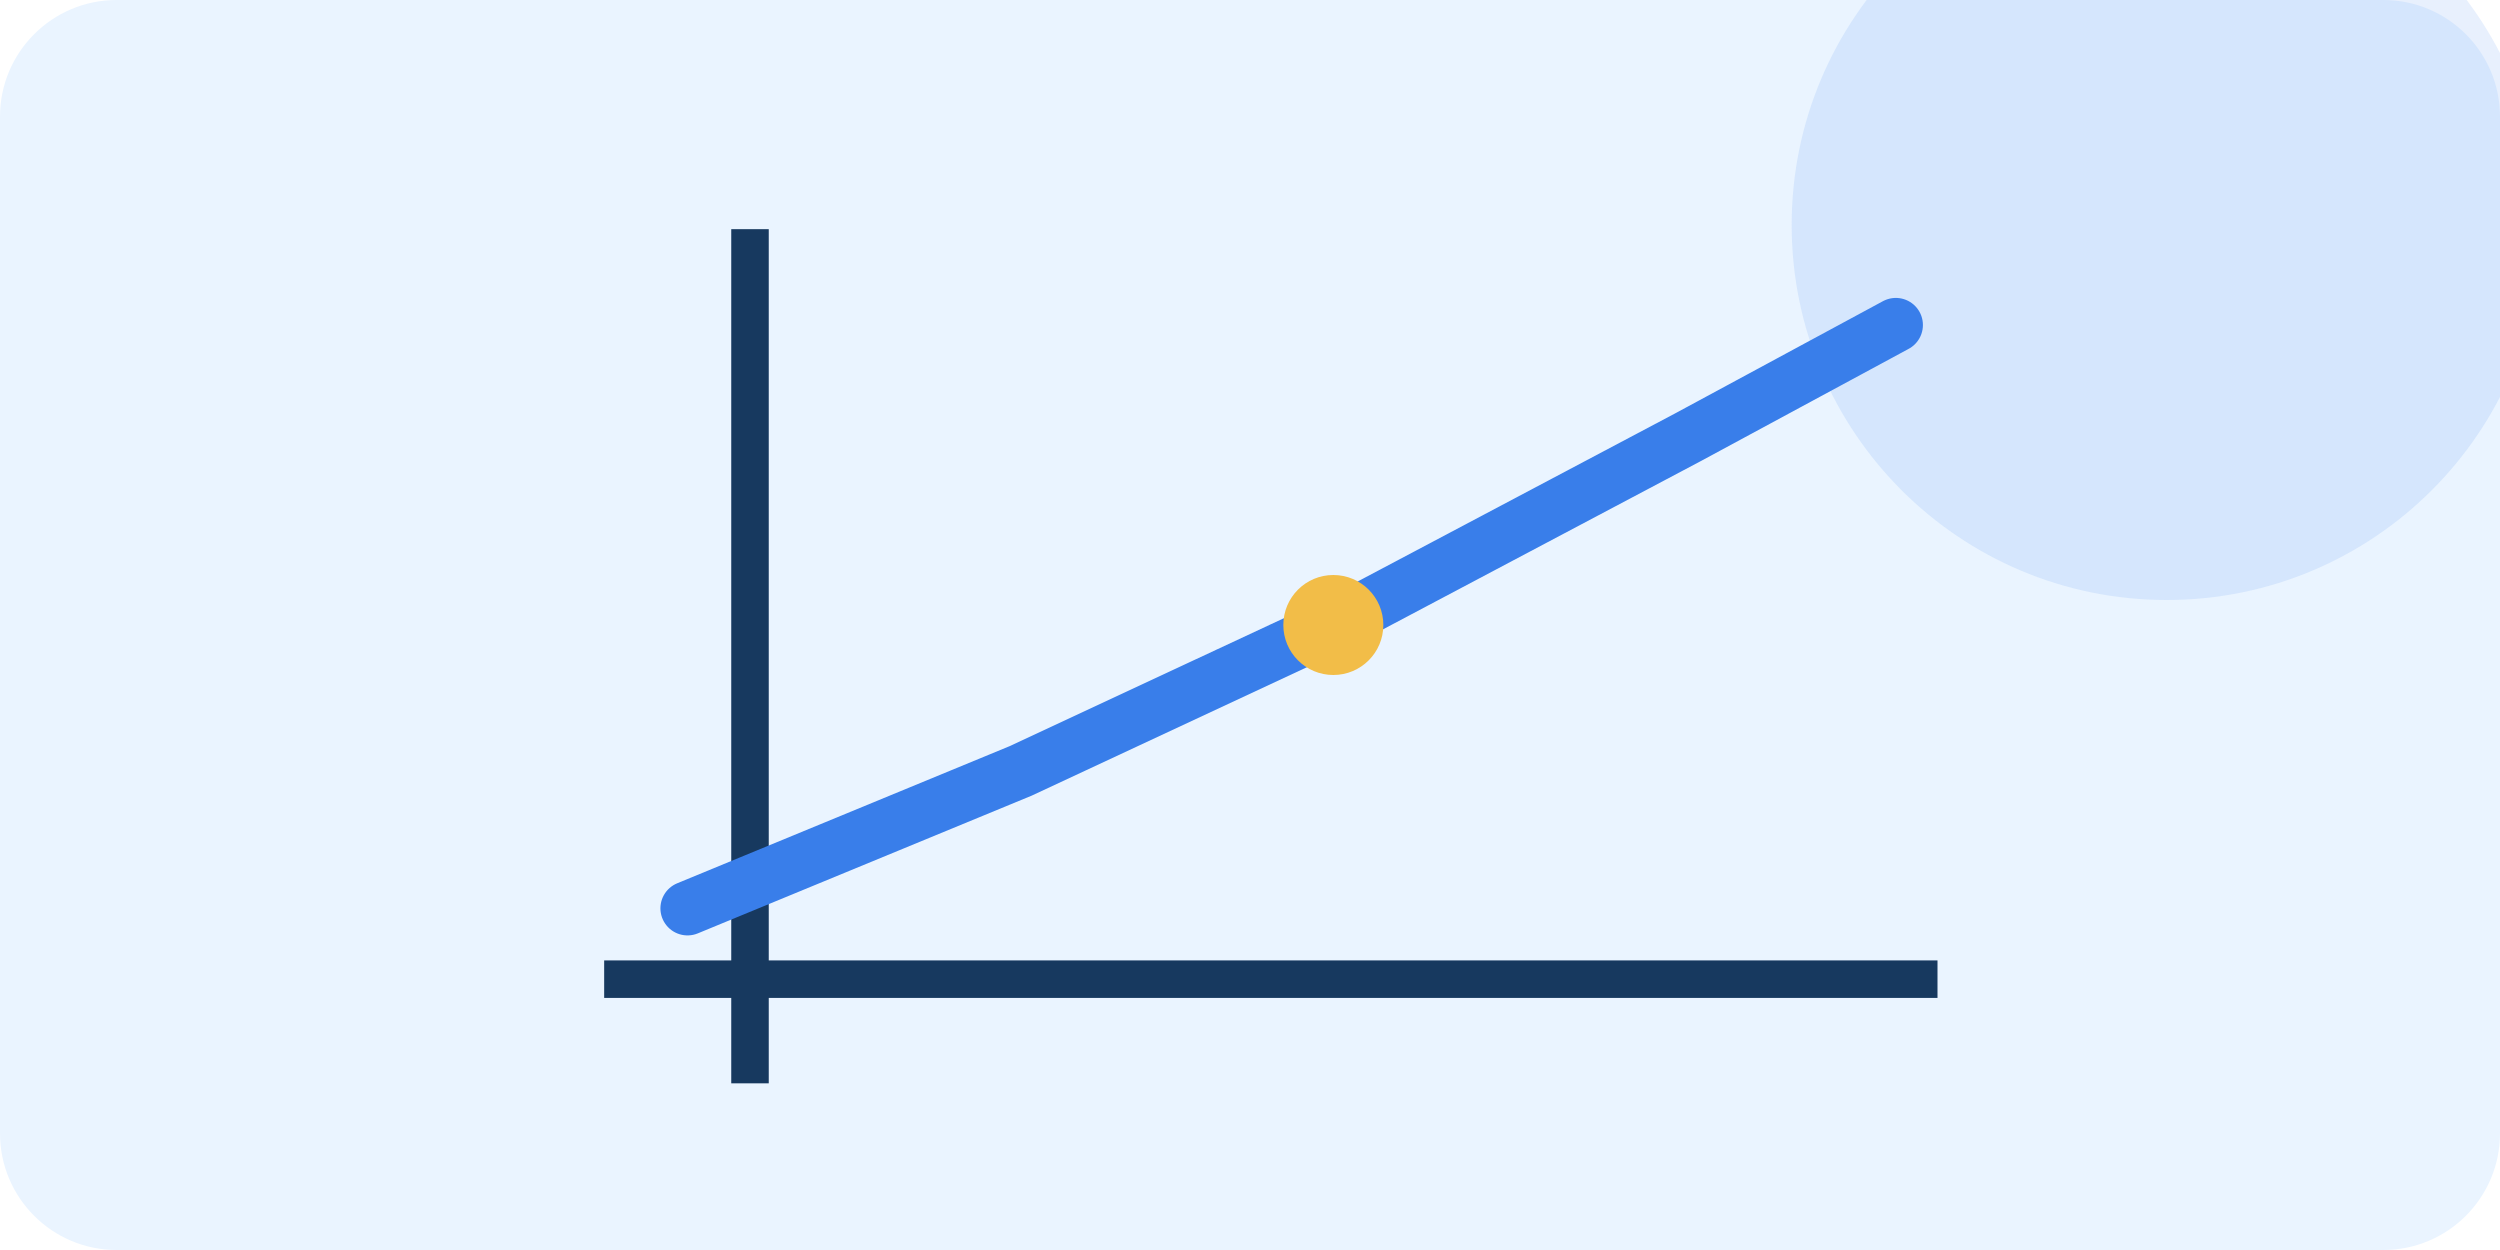
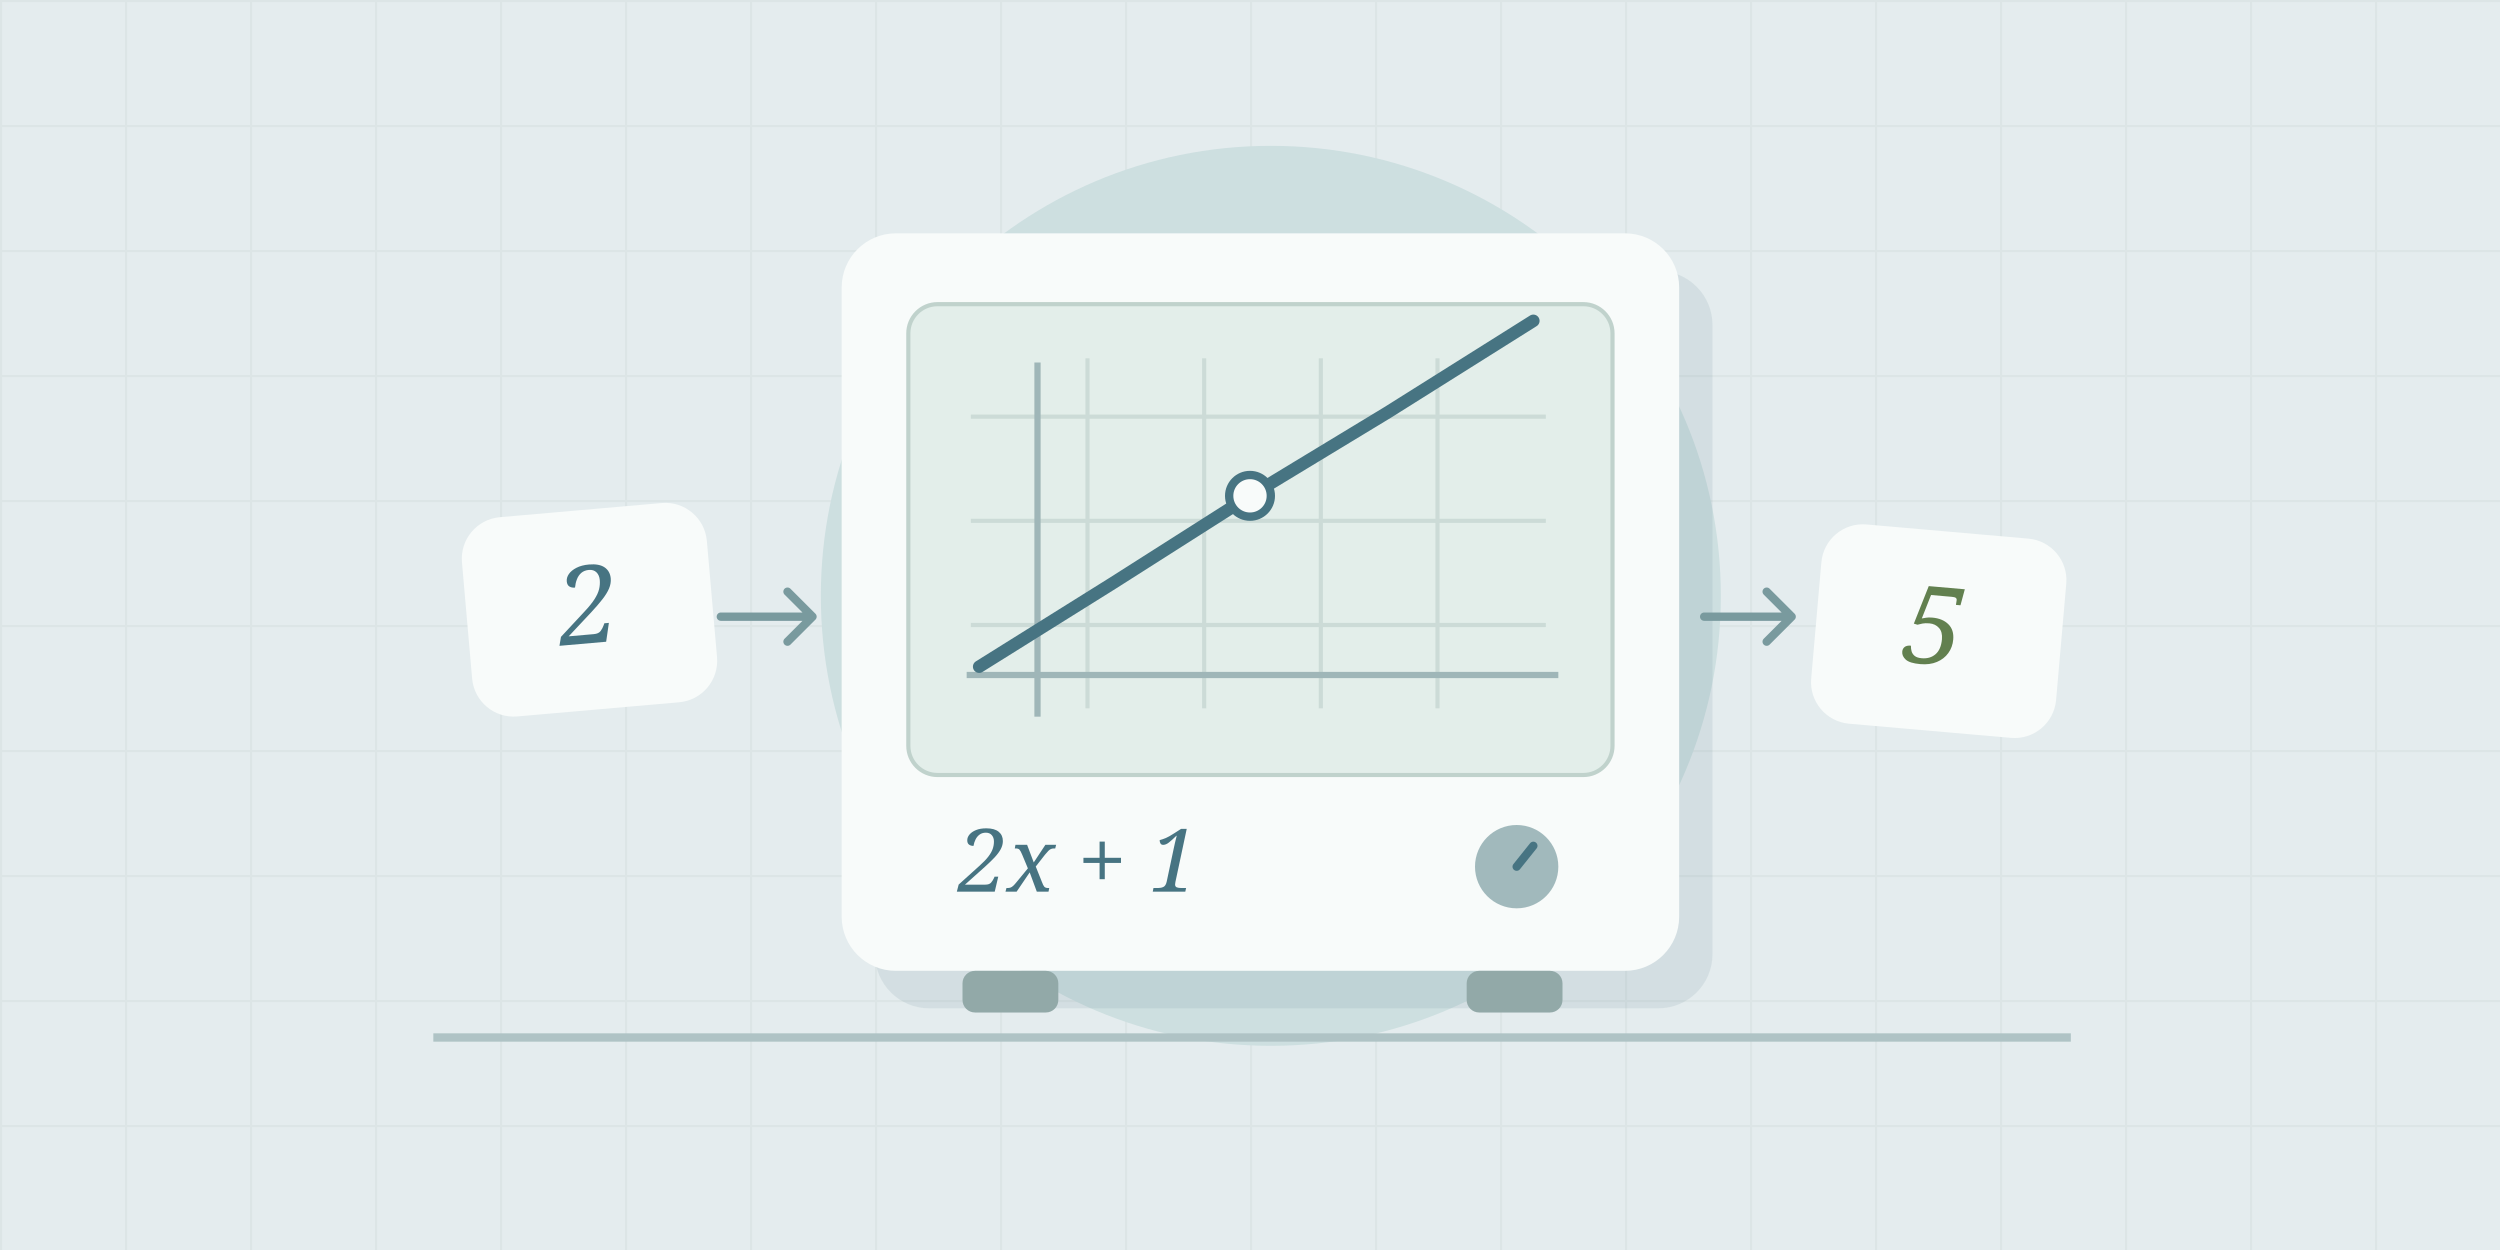
- <svg xmlns="http://www.w3.org/2000/svg" viewBox="0 0 600 300">
-   <rect width="600" height="300" rx="28" fill="#eaf4ff" />
-   <circle cx="520" cy="54" r="90" fill="#397eea" opacity=".12" />
-   <path d="M145 235H465M180 260V55" stroke="#17395f" stroke-width="9" />
-   <path d="M165 218 245 185 320 150 405 105 455 78" fill="none" stroke="#397eea" stroke-width="13" stroke-linecap="round" />
-   <circle cx="320" cy="150" r="12" fill="#f2bd48" />
+ <svg xmlns="http://www.w3.org/2000/svg" viewBox="0 0 600 300" fill="none">
+   <defs>
+     <pattern id="grid" width="30" height="30" patternUnits="userSpaceOnUse">
+       <path d="M30 0H0V30" stroke="#405040" stroke-opacity=".05" />
+     </pattern>
+   </defs>
+   <rect width="600" height="300" fill="#e4ecee" />
+   <rect width="600" height="300" fill="url(#grid)" />
+   <circle cx="305" cy="143" r="108" fill="#cddfe0" />
+   <g font-family="Georgia,serif">
+     <path d="M104 249h393" stroke="#afc3c5" stroke-width="2" />
+     <rect x="210" y="65" width="201" height="177" rx="13" fill="#577b86" opacity=".12" />
+     <rect x="202" y="56" width="201" height="177" rx="13" fill="#f8fbfa" />
+     <rect x="218" y="73" width="169" height="113" rx="7" fill="#e3eeea" stroke="#c0d2cc" />
+     <path d="M233 100h138m-138 25h138m-138 25h138m-110-64v84m28-84v84m28-84v84m28-84v84" stroke="#bdcfca" stroke-opacity=".6" />
+     <path d="M232 162h142M249 172V87" stroke="#9fb6b8" stroke-width="1.5" />
+     <path d="m235 160 32-20 33-21 33-20 35-22" stroke="#477482" stroke-width="3" stroke-linecap="round" />
+     <circle cx="300" cy="119" r="5" fill="#f8fbfa" stroke="#477482" stroke-width="2" />
+     <circle cx="364" cy="208" r="10" fill="#a1b9bc" />
+     <path d="m364 208 4-5" stroke="#477482" stroke-width="2" stroke-linecap="round" />
+     <g font-style="italic">
+       <text x="230" y="214" fill="#477482" font-size="21">2x + 1</text>
+       <g transform="translate(110 125) rotate(-5)">
+         <rect width="59" height="48" rx="10" fill="#f8fbfa" />
+         <text x="22" y="32" fill="#477482" font-size="26">2</text>
+       </g>
+       <g transform="translate(438 125) rotate(5)">
+         <rect width="59" height="48" rx="10" fill="#f8fbfa" />
+         <text x="21" y="32" fill="#62804f" font-size="26">5</text>
+       </g>
+     </g>
+     <path d="M173 148h22m-6-6 6 6-6 6m220-6h21m-6-6 6 6-6 6" stroke="#799a9e" stroke-width="2" stroke-linecap="round" stroke-linejoin="round" />
+     <rect x="231" y="233" width="23" height="10" rx="3" fill="#92a9a8" />
+     <rect x="352" y="233" width="23" height="10" rx="3" fill="#92a9a8" />
+   </g>
</svg>
